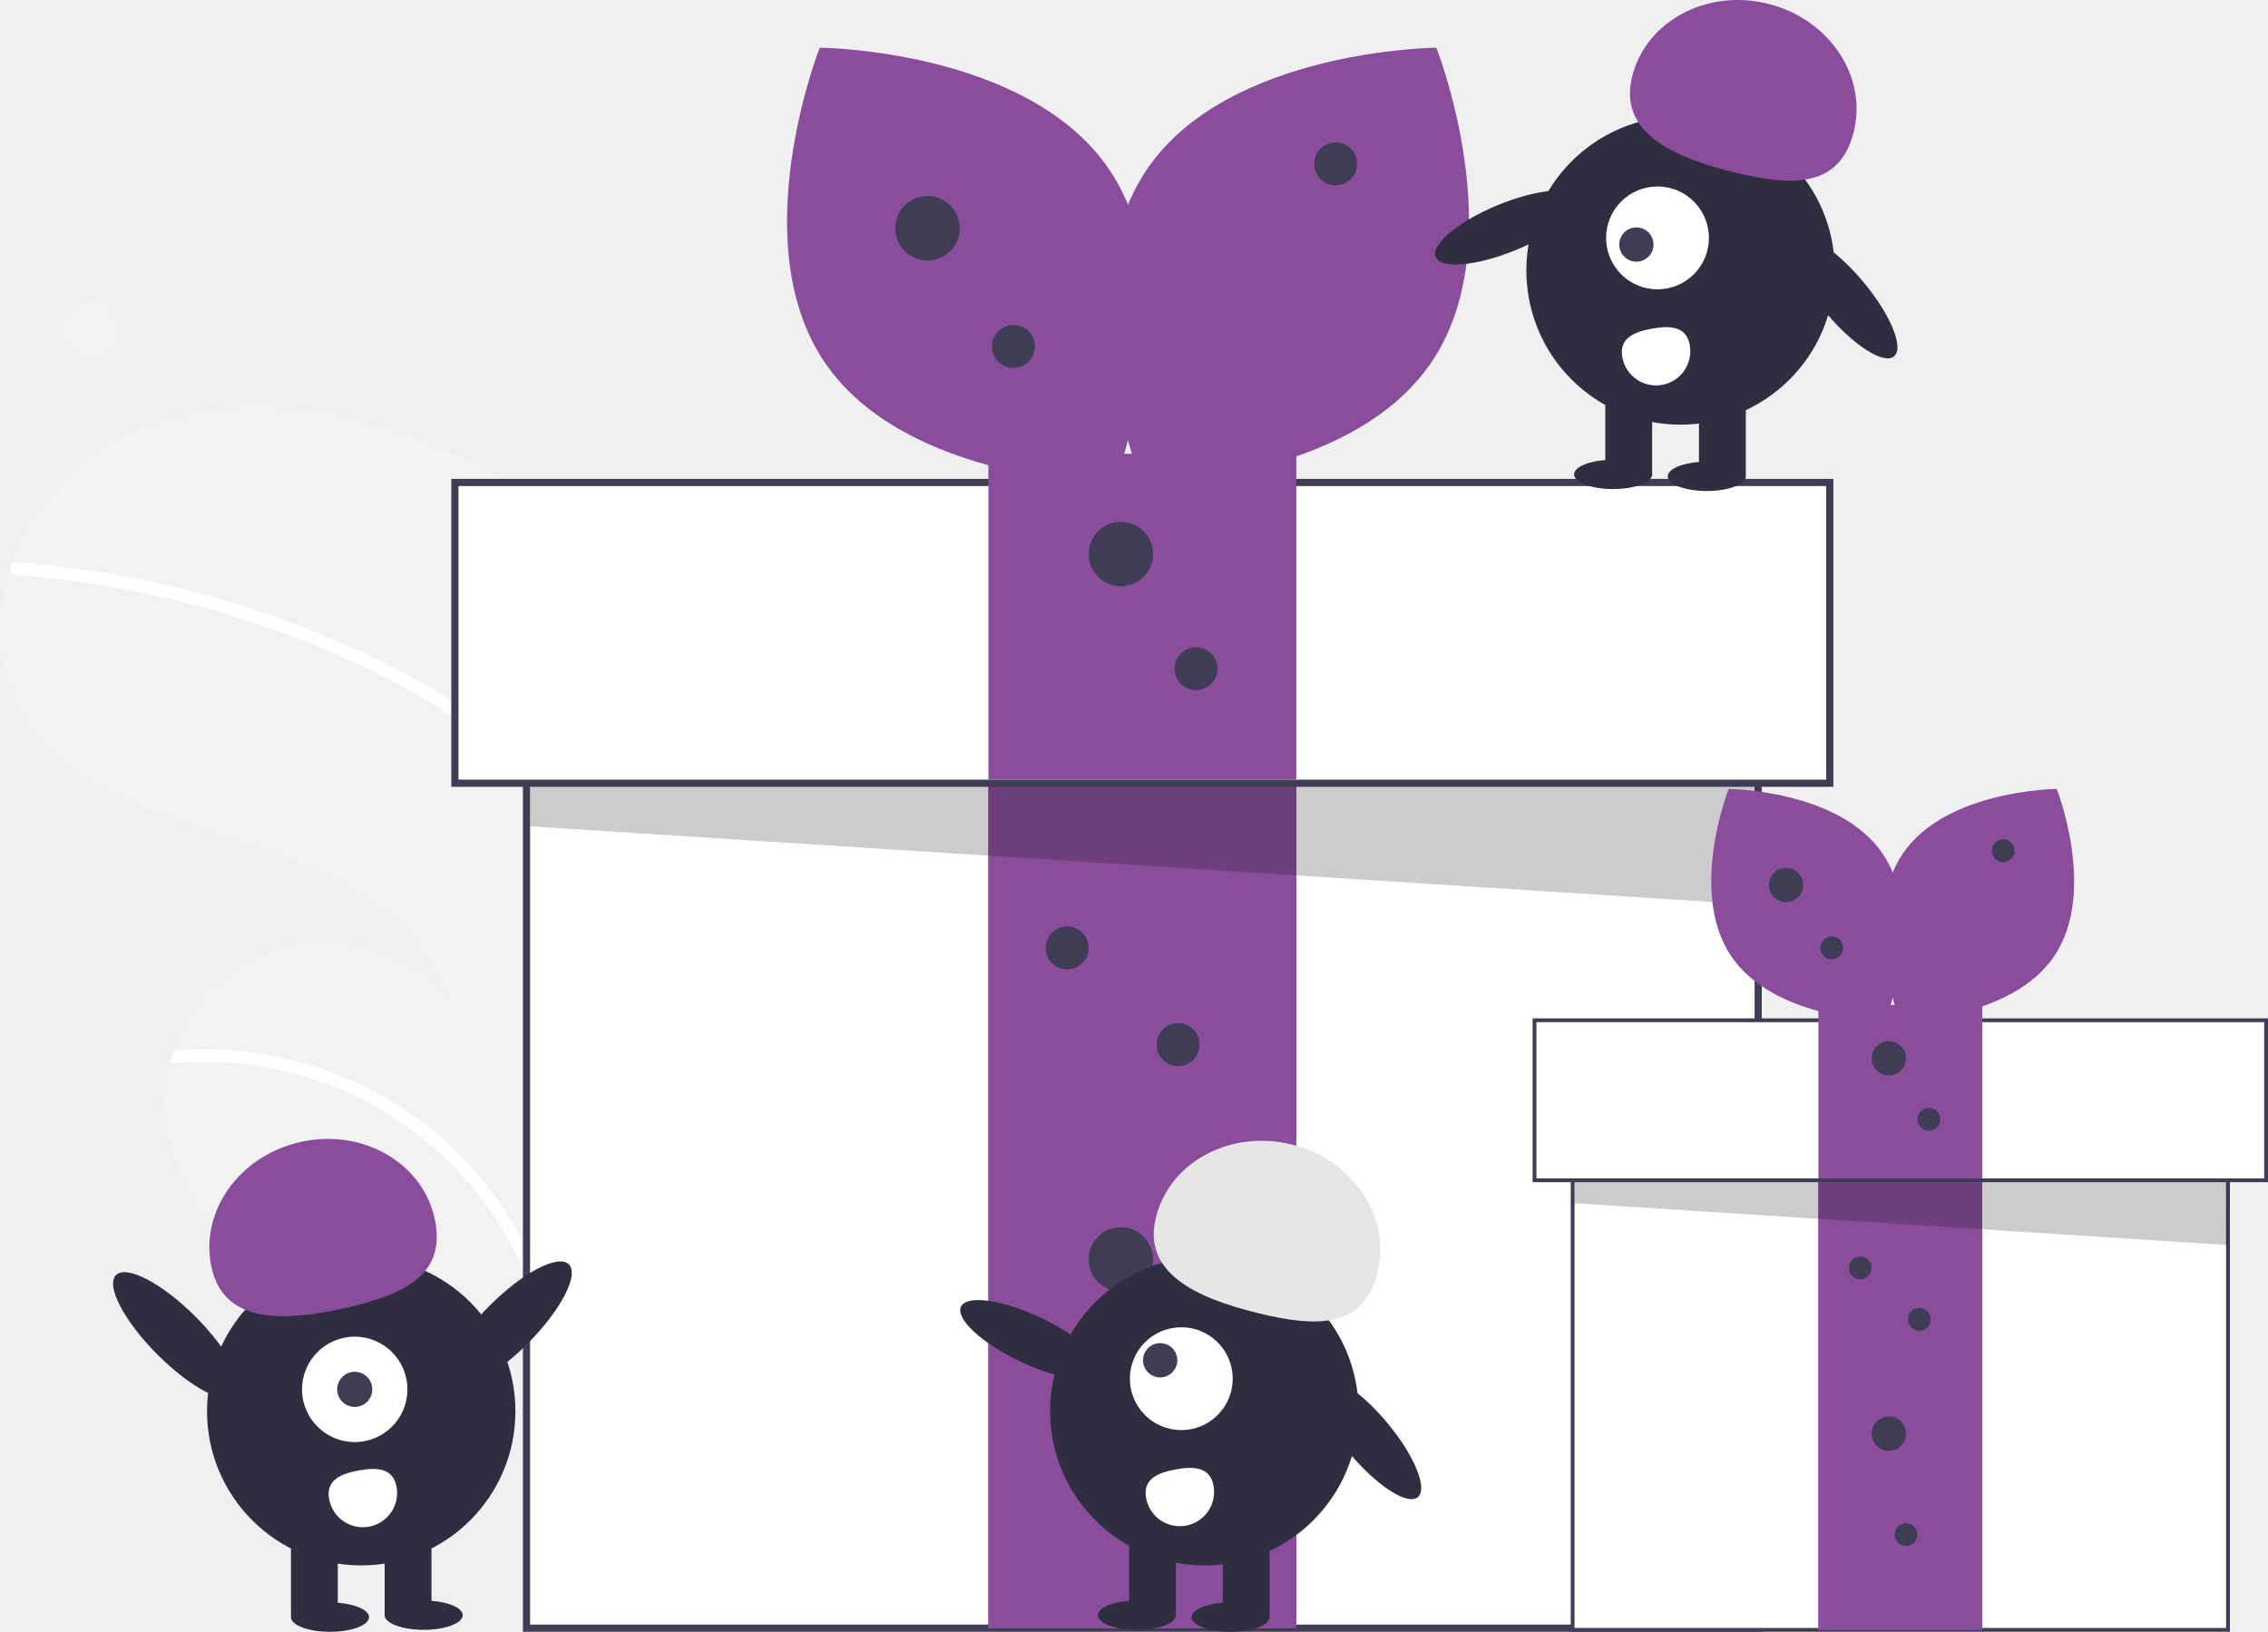
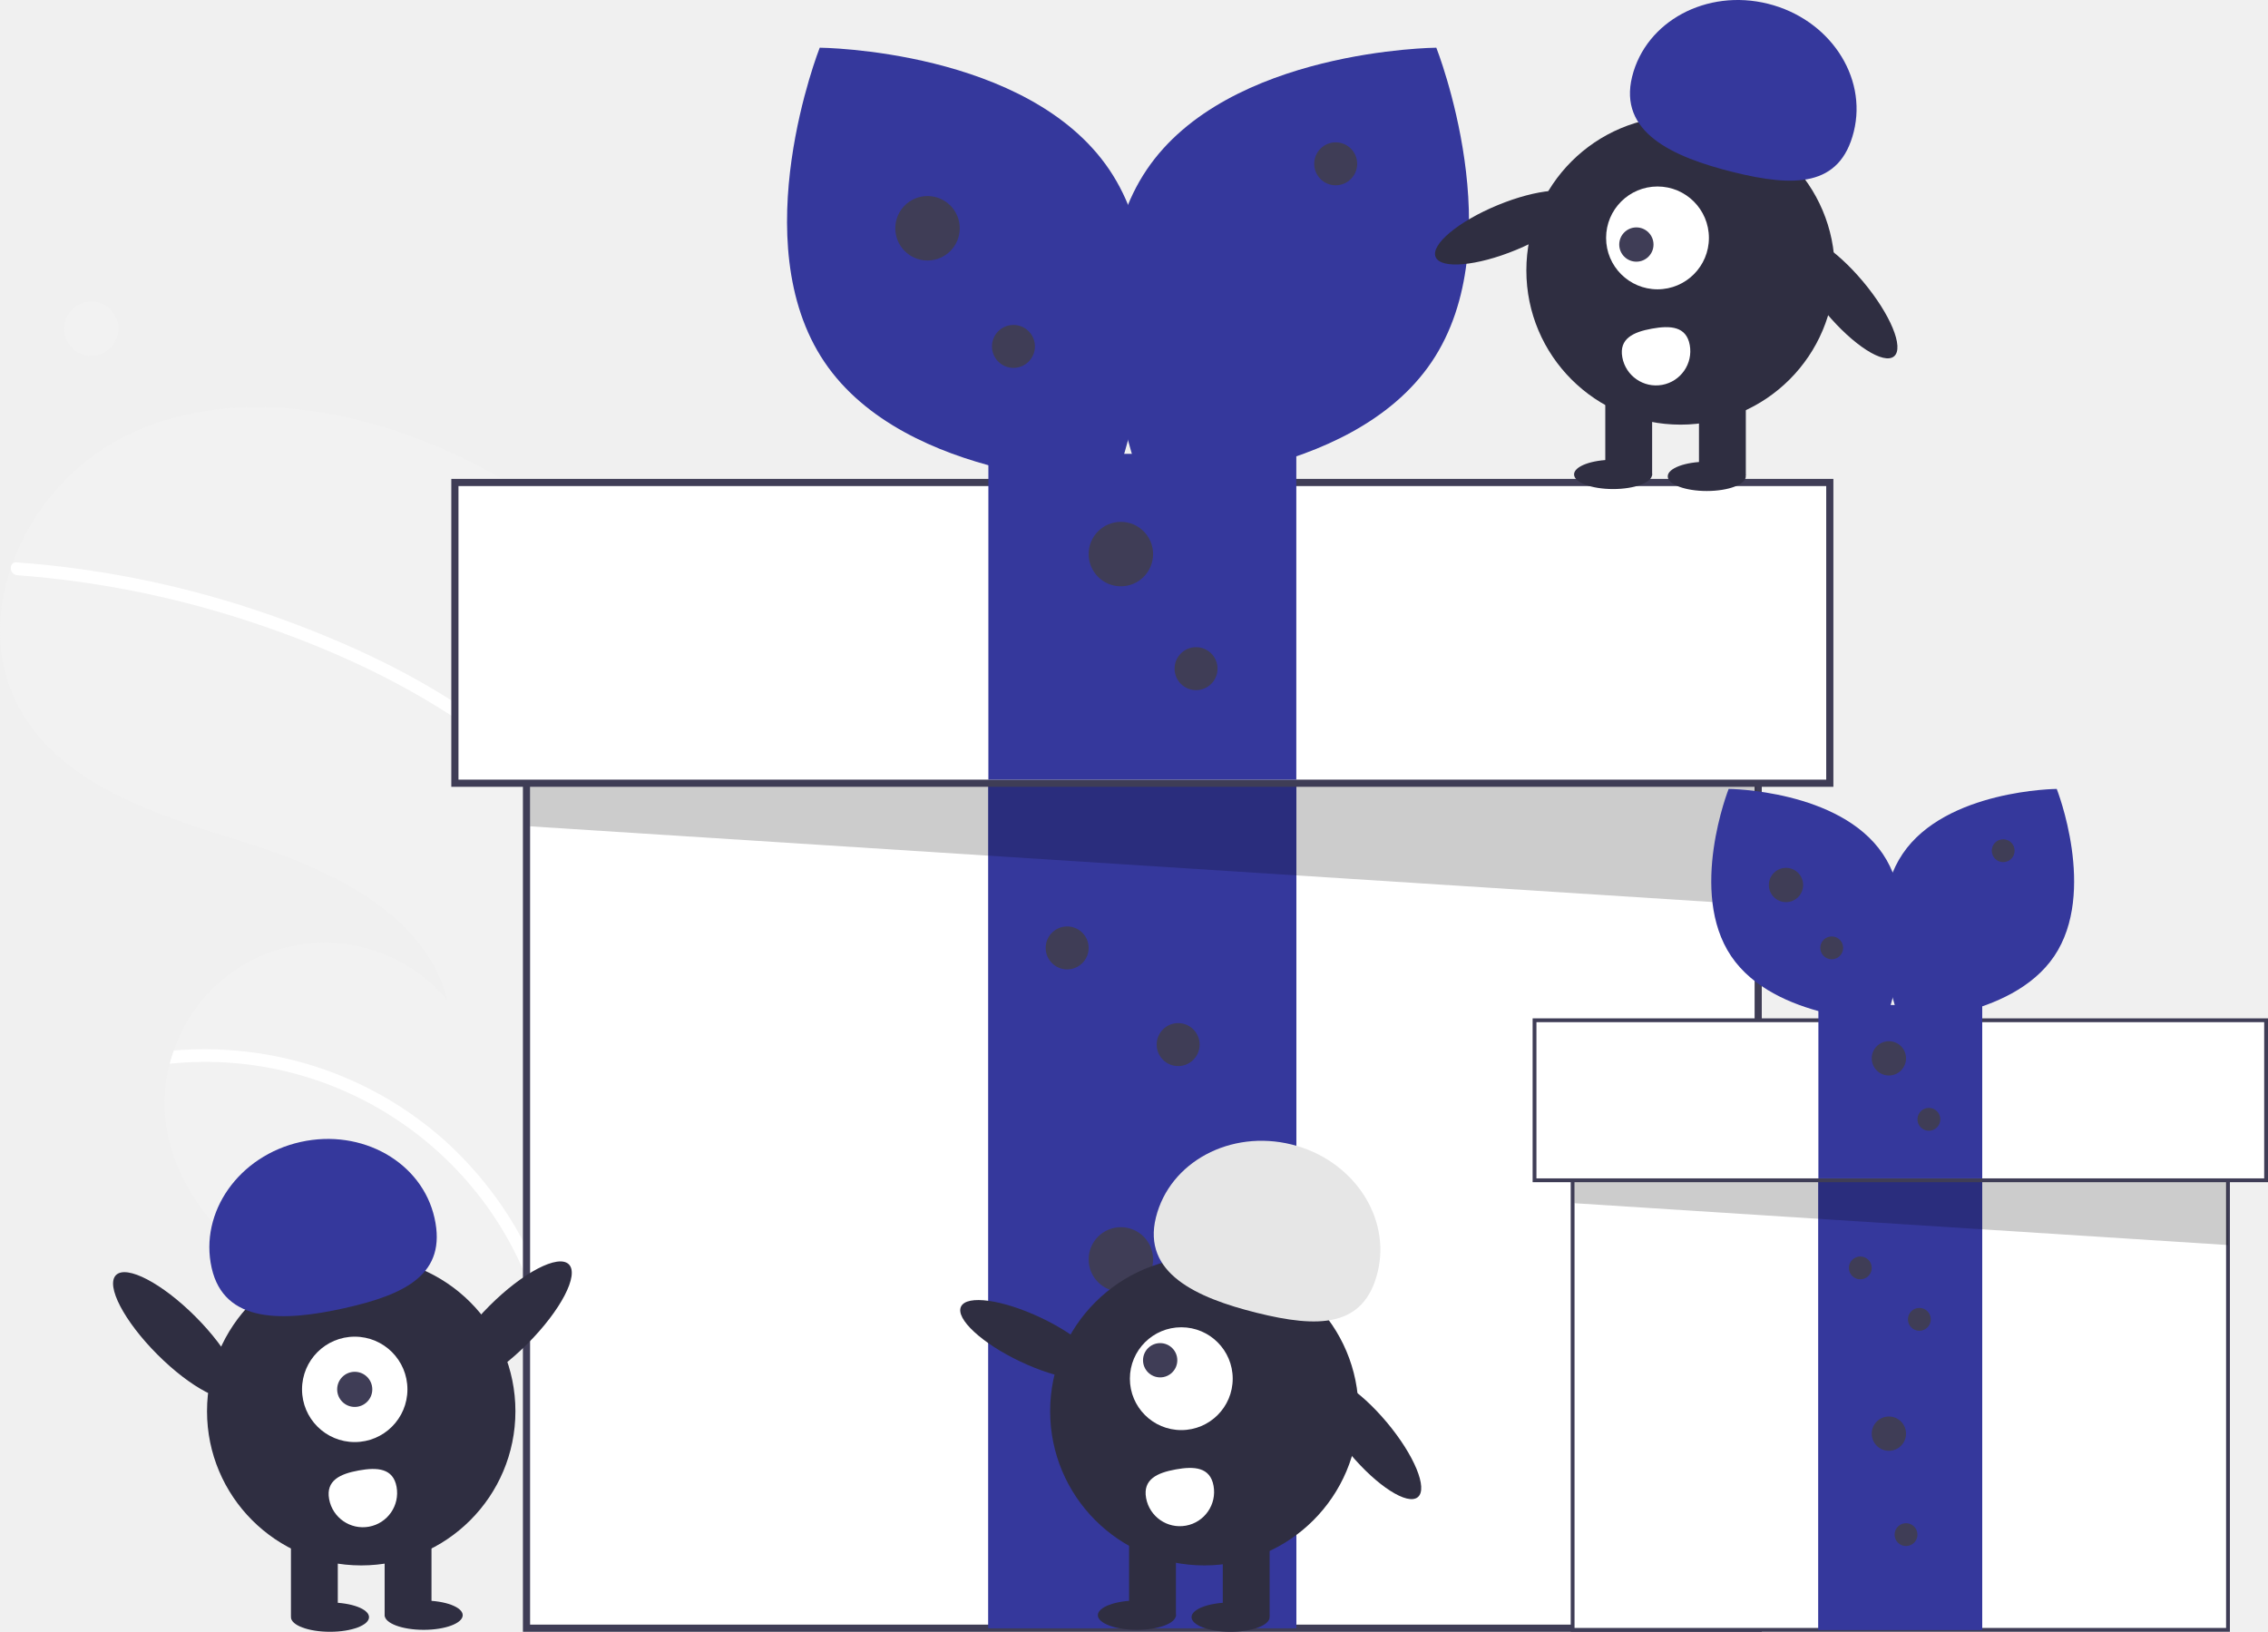
- <svg xmlns="http://www.w3.org/2000/svg" id="a4baa7a1-c1fd-441f-b894-2b913f22f48f" data-name="Layer 1" width="633.43" height="455.755" viewBox="0 0 633.43 455.755">
+ <svg xmlns="http://www.w3.org/2000/svg" data-name="Layer 1" width="633.43" height="455.755" viewBox="0 0 633.43 455.755">
  <path d="M428.066,358.644c1.341.834,2.657,1.683,3.971,2.561A336.159,336.159,0,0,1,455.488,470.698q.303,6.514.308,13.008a326.406,326.406,0,0,1-14.018,95.838q-.745,2.454-1.522,4.887c-.371,1.164-.749,2.34-1.16,3.495-.436.592-.866,1.174-1.295,1.755-.03.026-.057.069-.088.095-.173.235-.346.469-.502.699-.743.997-1.496,1.987-2.239,2.984l.625.043,1.567.1-.006.011c-.526-.011-1.063-.028-1.594-.056-.193.001-.403.005-.6-.012-.176-.003-.362-.014-.537-.017-22.601-.612-45.73-1.74-66.296-10.983-21.526-9.682-39.787-30.615-38.859-54.192a42.317,42.317,0,0,1,1.397-9.138c.333-1.247.727-2.472,1.149-3.695a44.556,44.556,0,0,1,76.442-13.991c-6.169-24.245-32.654-36.617-56.507-44.138-23.871-7.517-50.729-15.381-62.924-37.226-6.809-12.156-6.973-26.32-2.53-39.399.135-.391.277-.793.43-1.188a65.015,65.015,0,0,1,31.351-35.591c27.279-13.506,60.427-8.741,88.378,3.314A161.159,161.159,0,0,1,428.066,358.644Z" transform="translate(-283.2849 -222.1224)" fill="#f2f2f2" />
  <path d="M349.879,515.619a100.32,100.32,0,0,1,57.724,25.15,102.656,102.656,0,0,1,29.19,45.794c.317,1.008.605,2.013.876,3.023.542-1.031,1.068-2.086,1.588-3.13.335-.669.676-1.348,1-2.023-.371,1.164-.749,2.34-1.16,3.495-.436.592-.866,1.174-1.295,1.755-.03.026-.057.069-.088.095-.173.235-.346.469-.502.699-.743.997-1.496,1.987-2.239,2.984l.625.043,1.567.1-.006.011c-.526-.011-1.063-.028-1.594-.056-.193.001-.403.005-.6-.012-.065-.306-.147-.607-.229-.91a96.93,96.93,0,0,0-104.066-73.42c.333-1.247.727-2.472,1.149-3.695A103.693,103.693,0,0,1,349.879,515.619Z" transform="translate(-283.2849 -222.1224)" fill="#fff" />
  <path d="M421.12,425.942a110.374,110.374,0,0,1,22.605,22.761,91.571,91.571,0,0,1,8.636,14.665c1.146,2.388,2.189,4.846,3.128,7.33q.303,6.514.308,13.008a94.571,94.571,0,0,0-2.911-9.67c-.594-1.74-1.254-3.446-1.955-5.132-7.862-18.885-22.106-33.796-38.905-45.132-18.002-12.13-38.296-21.236-58.864-28.007a271.664,271.664,0,0,0-65.071-12.987,1.948,1.948,0,0,1-1.79-2.012,1.676,1.676,0,0,1,.43-1.188,1.392,1.392,0,0,1,1.195-.38c2.732.204,5.457.42,8.182.709a274.884,274.884,0,0,1,66.369,15.32C383.136,402.765,403.584,412.542,421.12,425.942Z" transform="translate(-283.2849 -222.1224)" fill="#fff" />
  <circle cx="25.496" cy="91.797" r="7.578" fill="#f2f2f2" />
  <rect x="147.046" y="161.755" width="344" height="293" fill="#fff" />
  <path d="M775.331,677.878h-346v-295h346Zm-344-2h342v-291h-342Z" transform="translate(-283.2849 -222.1224)" fill="#3f3d56" />
-   <rect x="276.046" y="218.755" width="86" height="236" fill="#894d9c" />
-   <rect x="276.046" y="218.755" width="86" height="236" fill="#894d9c" />
+   <rect x="276.046" y="218.755" width="86" height="236" fill="#35389c" />
+   <rect x="276.046" y="218.755" width="86" height="236" fill="#35389c" />
  <polygon points="148.046 183.255 148.046 230.793 491.046 252.755 490.035 194.097 148.046 183.255" opacity="0.2" />
  <rect x="127.046" y="134.755" width="384" height="84" fill="#fff" />
  <path d="M795.331,441.878h-386v-86h386Zm-384-2h382v-82h-382Z" transform="translate(-283.2849 -222.1224)" fill="#3f3d56" />
-   <rect x="276.046" y="126.755" width="86" height="91" fill="#894d9c" />
-   <path d="M593.123,269.534c22.701,33.652,1.312,87.775,1.312,87.775s-58.195-.436-80.897-34.088-1.312-87.775-1.312-87.775S570.422,235.882,593.123,269.534Z" transform="translate(-283.2849 -222.1224)" fill="#894d9c" />
-   <path d="M603.539,269.534c-22.701,33.652-1.312,87.775-1.312,87.775s58.195-.436,80.897-34.088,1.312-87.775,1.312-87.775S626.24,235.882,603.539,269.534Z" transform="translate(-283.2849 -222.1224)" fill="#894d9c" />
+   <rect x="276.046" y="126.755" width="86" height="91" fill="#35389c" />
+   <path d="M593.123,269.534c22.701,33.652,1.312,87.775,1.312,87.775s-58.195-.436-80.897-34.088-1.312-87.775-1.312-87.775S570.422,235.882,593.123,269.534Z" transform="translate(-283.2849 -222.1224)" fill="#35389c" />
+   <path d="M603.539,269.534c-22.701,33.652-1.312,87.775-1.312,87.775s58.195-.436,80.897-34.088,1.312-87.775,1.312-87.775S626.24,235.882,603.539,269.534Z" transform="translate(-283.2849 -222.1224)" fill="#35389c" />
  <circle cx="259.046" cy="63.755" r="9" fill="#3f3d56" />
  <circle cx="313.046" cy="154.755" r="9" fill="#3f3d56" />
  <circle cx="313.046" cy="351.755" r="9" fill="#3f3d56" />
  <circle cx="283.046" cy="96.755" r="6" fill="#3f3d56" />
  <circle cx="373.046" cy="45.755" r="6" fill="#3f3d56" />
  <circle cx="334.046" cy="186.755" r="6" fill="#3f3d56" />
  <circle cx="298.046" cy="264.755" r="6" fill="#3f3d56" />
  <circle cx="329.046" cy="291.755" r="6" fill="#3f3d56" />
  <circle cx="322.046" cy="404.755" r="6" fill="#3f3d56" />
  <rect x="439.22" y="299.323" width="183.037" height="155.9" fill="#fff" />
  <path d="M906.073,677.878H721.973V520.913H906.073Zm-183.037-1.064H905.009V521.977H723.037Z" transform="translate(-283.2849 -222.1224)" fill="#3f3d56" />
-   <rect x="507.859" y="329.652" width="45.759" height="125.572" fill="#894d9c" />
-   <rect x="507.859" y="329.652" width="45.759" height="125.572" fill="#894d9c" />
+   <rect x="507.859" y="329.652" width="45.759" height="125.572" fill="#35389c" />
+   <rect x="507.859" y="329.652" width="45.759" height="125.572" fill="#35389c" />
  <polygon points="439.752 310.763 439.752 336.057 622.257 347.742 621.719 316.532 439.752 310.763" opacity="0.2" />
  <rect x="428.578" y="284.957" width="204.32" height="44.695" fill="#fff" />
  <path d="M916.715,552.306h-205.384V506.547H916.715Zm-204.32-1.064H915.651V507.611H712.395Z" transform="translate(-283.2849 -222.1224)" fill="#3f3d56" />
-   <rect x="507.859" y="280.7" width="45.759" height="48.42" fill="#894d9c" />
-   <path d="M809.124,460.605c12.079,17.905.698,46.704.698,46.704s-30.965-.232-43.044-18.138-.698-46.704-.698-46.704S797.045,442.699,809.124,460.605Z" transform="translate(-283.2849 -222.1224)" fill="#894d9c" />
-   <path d="M814.666,460.605c-12.079,17.905-.698,46.704-.698,46.704s30.965-.232,43.044-18.138.698-46.704.698-46.704S826.745,442.699,814.666,460.605Z" transform="translate(-283.2849 -222.1224)" fill="#894d9c" />
+   <rect x="507.859" y="280.7" width="45.759" height="48.42" fill="#35389c" />
+   <path d="M809.124,460.605c12.079,17.905.698,46.704.698,46.704s-30.965-.232-43.044-18.138-.698-46.704-.698-46.704S797.045,442.699,809.124,460.605Z" transform="translate(-283.2849 -222.1224)" fill="#35389c" />
+   <path d="M814.666,460.605c-12.079,17.905-.698,46.704-.698,46.704s30.965-.232,43.044-18.138.698-46.704.698-46.704S826.745,442.699,814.666,460.605Z" transform="translate(-283.2849 -222.1224)" fill="#35389c" />
  <circle cx="498.813" cy="247.179" r="4.789" fill="#3f3d56" />
  <circle cx="527.546" cy="295.598" r="4.789" fill="#3f3d56" />
  <circle cx="527.546" cy="400.419" r="4.789" fill="#3f3d56" />
  <circle cx="511.583" cy="264.737" r="3.192" fill="#3f3d56" />
  <circle cx="559.471" cy="237.601" r="3.192" fill="#3f3d56" />
  <circle cx="538.72" cy="312.625" r="3.192" fill="#3f3d56" />
  <circle cx="519.565" cy="354.127" r="3.192" fill="#3f3d56" />
  <circle cx="536.059" cy="368.494" r="3.192" fill="#3f3d56" />
  <circle cx="532.335" cy="428.619" r="3.192" fill="#3f3d56" />
  <ellipse cx="571.139" cy="596.292" rx="6.76" ry="21.534" transform="translate(-495.6615 634.6811) rotate(-64.62574)" fill="#2f2e41" />
  <ellipse cx="665.455" cy="623.753" rx="6.76" ry="21.534" transform="translate(-528.4844 350.5745) rotate(-39.93837)" fill="#2f2e41" />
  <circle cx="336.363" cy="394.153" r="43.067" fill="#2f2e41" />
  <rect x="341.508" y="427.952" width="13.084" height="23.442" fill="#2f2e41" />
  <rect x="315.34" y="427.952" width="13.084" height="23.442" fill="#2f2e41" />
  <ellipse cx="343.688" cy="451.667" rx="10.903" ry="4.089" fill="#2f2e41" />
  <ellipse cx="317.521" cy="451.121" rx="10.903" ry="4.089" fill="#2f2e41" />
  <path d="M606.125,562.138c3.846-15.487,20.821-24.601,37.915-20.356s27.834,20.24,23.989,35.727-16.604,15.537-33.698,11.292S602.279,577.625,606.125,562.138Z" transform="translate(-283.2849 -222.1224)" fill="#e6e6e6" />
  <circle cx="329.924" cy="385.065" r="14.359" fill="#fff" />
  <circle cx="324.023" cy="379.918" r="4.786" fill="#3f3d56" />
  <path d="M622.216,637.103a9.572,9.572,0,1,1-18.835,3.429h0l-.003-.018c-.942-5.202,3.08-7.043,8.283-7.985S621.275,631.901,622.216,637.103Z" transform="translate(-283.2849 -222.1224)" fill="#fff" />
  <ellipse cx="704.139" cy="285.673" rx="21.534" ry="6.76" transform="translate(-339.0131 68.32177) rotate(-22.4424)" fill="#2f2e41" />
  <ellipse cx="798.455" cy="305.135" rx="6.76" ry="21.534" transform="translate(-292.919 361.6333) rotate(-39.93837)" fill="#2f2e41" />
  <circle cx="469.363" cy="75.535" r="43.067" fill="#2f2e41" />
  <rect x="474.508" y="109.334" width="13.084" height="23.442" fill="#2f2e41" />
  <rect x="448.34" y="109.334" width="13.084" height="23.442" fill="#2f2e41" />
  <ellipse cx="476.688" cy="133.048" rx="10.903" ry="4.089" fill="#2f2e41" />
  <ellipse cx="450.521" cy="132.503" rx="10.903" ry="4.089" fill="#2f2e41" />
-   <path d="M739.125,243.52c3.846-15.487,20.821-24.601,37.915-20.356s27.834,20.24,23.989,35.727-16.604,15.537-33.698,11.292S735.279,259.007,739.125,243.52Z" transform="translate(-283.2849 -222.1224)" fill="#894d9c" />
+   <path d="M739.125,243.52c3.846-15.487,20.821-24.601,37.915-20.356s27.834,20.24,23.989,35.727-16.604,15.537-33.698,11.292S735.279,259.007,739.125,243.52Z" transform="translate(-283.2849 -222.1224)" fill="#35389c" />
  <circle cx="462.924" cy="66.447" r="14.359" fill="#fff" />
  <circle cx="457.023" cy="68.3" r="4.786" fill="#3f3d56" />
  <path d="M755.216,318.485a9.572,9.572,0,1,1-18.835,3.429h0l-.003-.018c-.942-5.202,3.08-7.043,8.283-7.985S754.275,313.283,755.216,318.485Z" transform="translate(-283.2849 -222.1224)" fill="#fff" />
  <circle cx="100.885" cy="394.153" r="43.067" fill="#2f2e41" />
  <rect x="81.259" y="427.952" width="13.084" height="23.442" fill="#2f2e41" />
  <rect x="107.426" y="427.952" width="13.084" height="23.442" fill="#2f2e41" />
  <ellipse cx="92.162" cy="451.667" rx="10.903" ry="4.089" fill="#2f2e41" />
  <ellipse cx="118.33" cy="451.121" rx="10.903" ry="4.089" fill="#2f2e41" />
-   <path d="M342.393,576.224c-3.477-15.574,7.639-31.31,24.829-35.149s33.944,5.675,37.422,21.249-7.915,21.318-25.105,25.156S345.87,591.797,342.393,576.224Z" transform="translate(-283.2849 -222.1224)" fill="#894d9c" />
+   <path d="M342.393,576.224c-3.477-15.574,7.639-31.31,24.829-35.149s33.944,5.675,37.422,21.249-7.915,21.318-25.105,25.156S345.87,591.797,342.393,576.224Z" transform="translate(-283.2849 -222.1224)" fill="#35389c" />
  <ellipse cx="425.273" cy="592.154" rx="23.892" ry="7.501" transform="translate(-577.4867 252.3064) rotate(-45.0221)" fill="#2f2e41" />
  <ellipse cx="332.568" cy="595.154" rx="7.501" ry="23.892" transform="translate(-606.6437 187.1021) rotate(-44.9779)" fill="#2f2e41" />
  <circle cx="99.073" cy="388.049" r="14.719" fill="#fff" />
  <circle cx="99.073" cy="388.049" r="4.906" fill="#3f3d56" />
  <path d="M394.042,637.394a9.572,9.572,0,1,1-18.835,3.429h0l-.003-.018c-.942-5.202,3.08-7.043,8.283-7.985S393.1,632.192,394.042,637.394Z" transform="translate(-283.2849 -222.1224)" fill="#fff" />
</svg>
